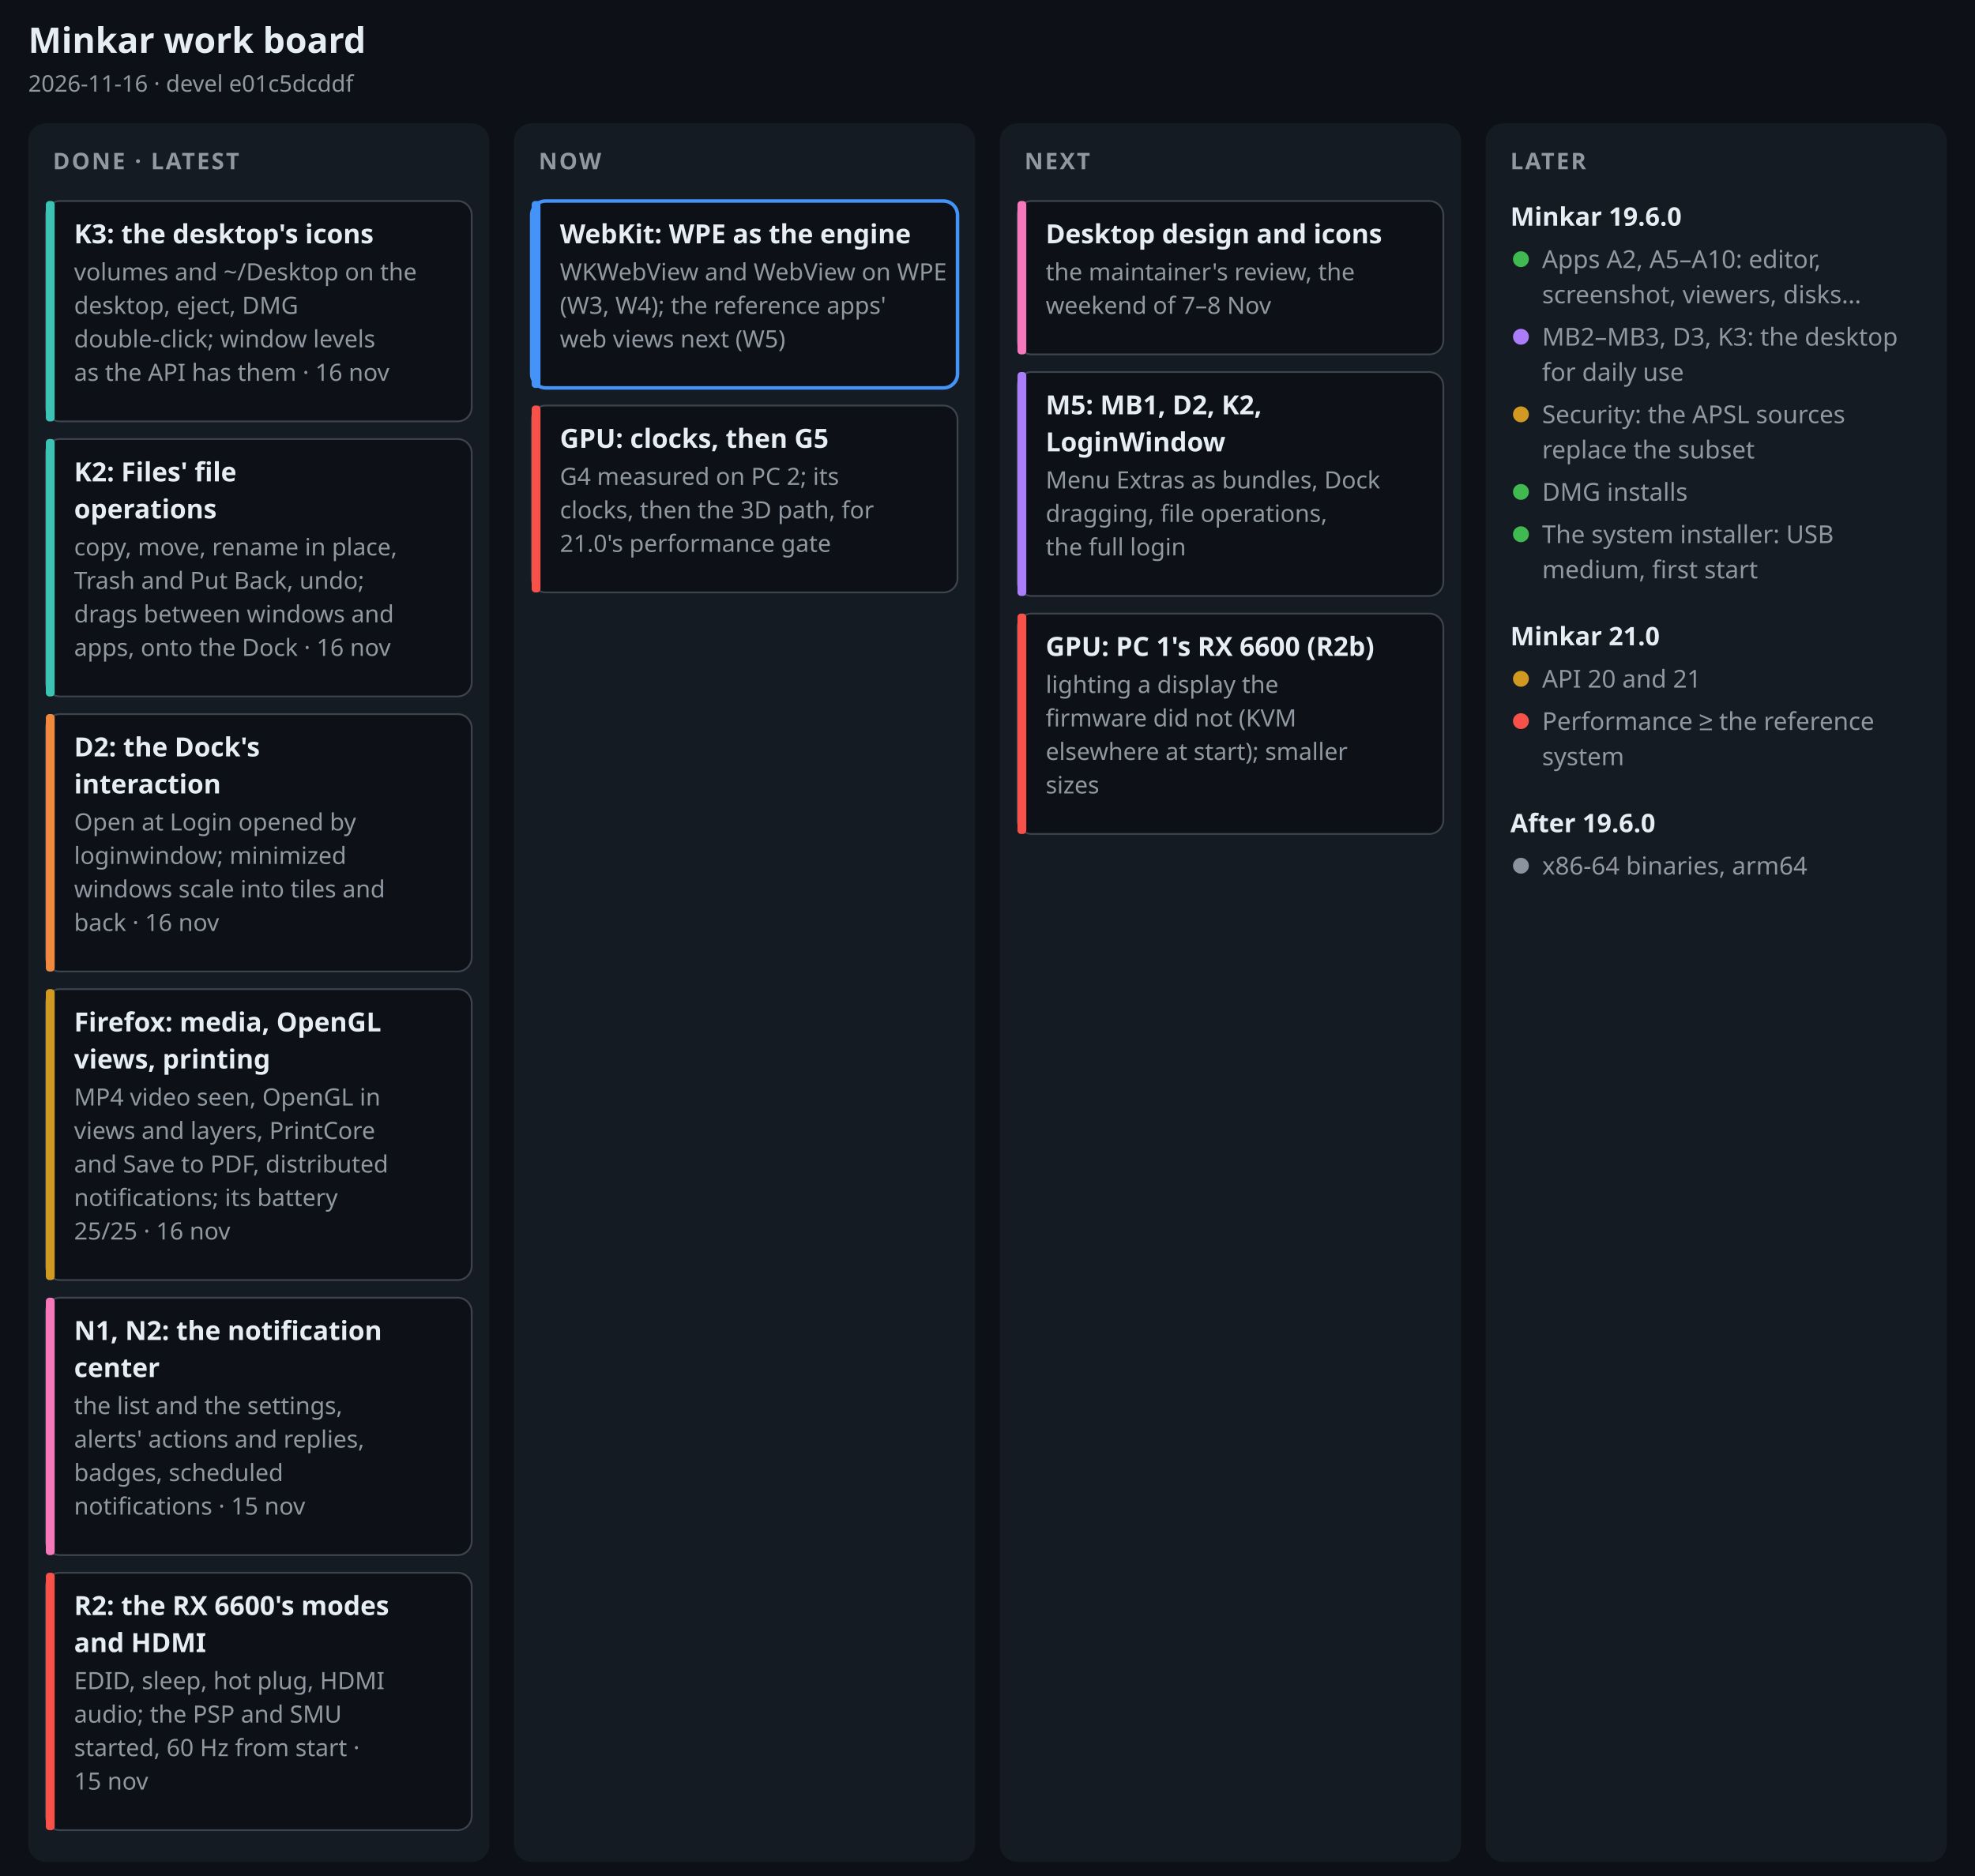
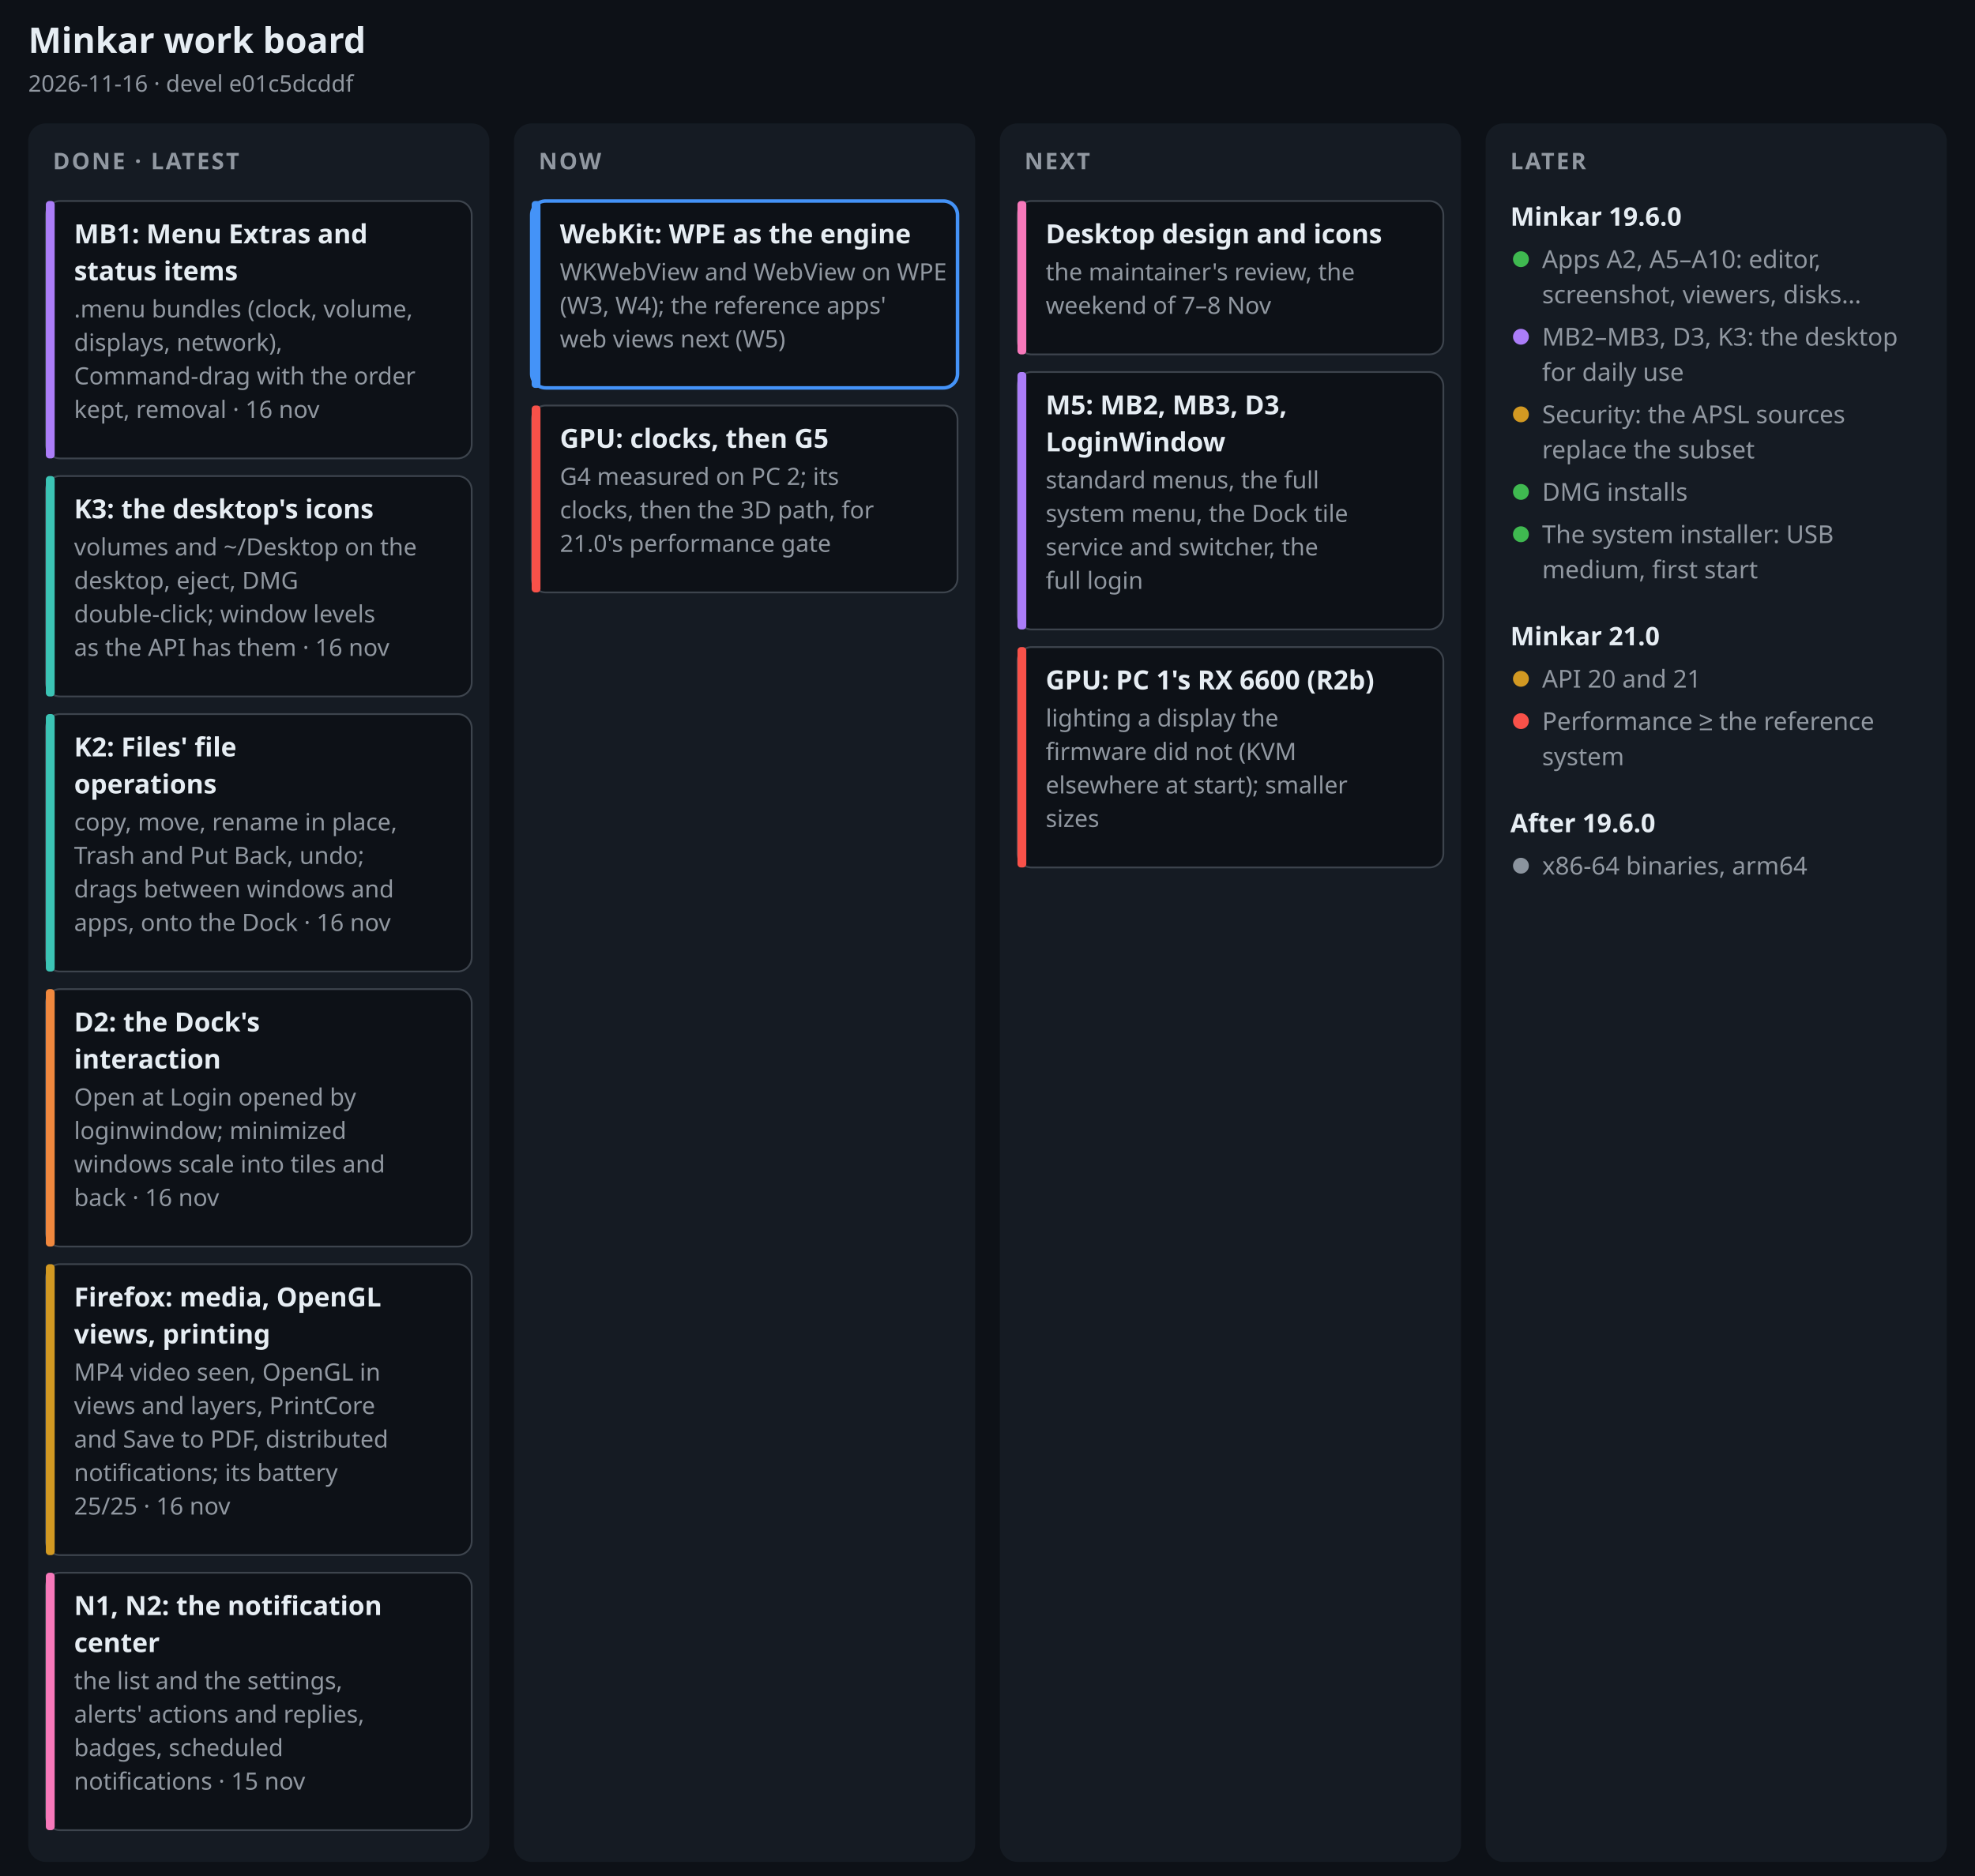
<svg xmlns="http://www.w3.org/2000/svg" width="1120" height="1064" viewBox="0 0 1120 1064" font-family="-apple-system, BlinkMacSystemFont, 'Segoe UI', 'Noto Sans', Helvetica, Arial, sans-serif" role="img" aria-label="Minkar work board, 2026-11-16">
  <rect width="1120" height="1064" fill="#0d1117" />
  <text x="16" y="30" font-size="20" font-weight="700" fill="#e6edf3" text-anchor="start">Minkar work board</text>
  <text x="16" y="52" font-size="13" font-weight="400" fill="#9198a1" text-anchor="start">2026-11-16 · devel e01c5dcddf</text>
  <rect x="16" y="70" width="261.5" height="986" rx="10" fill="#151b23" />
  <text x="30" y="96" font-size="13" font-weight="700" fill="#9198a1" text-anchor="start" letter-spacing=".08em">DONE · LATEST</text>
-   <rect x="26" y="114" width="241.5" height="125" rx="8" fill="#0d1117" stroke="#3d444d" stroke-width="1" />
-   <rect x="26" y="114" width="5" height="125" rx="2" fill="#3bc4b5" />
-   <text x="42" y="138" font-size="15" font-weight="650" fill="#e6edf3" text-anchor="start">K3: the desktop's icons</text>
-   <text x="42" y="159" font-size="13.5" font-weight="400" fill="#9198a1" text-anchor="start">volumes and ~/Desktop on the</text>
-   <text x="42" y="178" font-size="13.5" font-weight="400" fill="#9198a1" text-anchor="start">desktop, eject, DMG</text>
-   <text x="42" y="197" font-size="13.5" font-weight="400" fill="#9198a1" text-anchor="start">double-click; window levels</text>
-   <text x="42" y="216" font-size="13.5" font-weight="400" fill="#9198a1" text-anchor="start">as the API has them · 16 nov</text>
-   <rect x="26" y="249" width="241.5" height="146" rx="8" fill="#0d1117" stroke="#3d444d" stroke-width="1" />
-   <rect x="26" y="249" width="5" height="146" rx="2" fill="#3bc4b5" />
-   <text x="42" y="273" font-size="15" font-weight="650" fill="#e6edf3" text-anchor="start">K2: Files' file</text>
-   <text x="42" y="294" font-size="15" font-weight="650" fill="#e6edf3" text-anchor="start">operations</text>
-   <text x="42" y="315" font-size="13.5" font-weight="400" fill="#9198a1" text-anchor="start">copy, move, rename in place,</text>
-   <text x="42" y="334" font-size="13.5" font-weight="400" fill="#9198a1" text-anchor="start">Trash and Put Back, undo;</text>
-   <text x="42" y="353" font-size="13.5" font-weight="400" fill="#9198a1" text-anchor="start">drags between windows and</text>
-   <text x="42" y="372" font-size="13.5" font-weight="400" fill="#9198a1" text-anchor="start">apps, onto the Dock · 16 nov</text>
+   <rect x="26" y="114" width="241.5" height="146" rx="8" fill="#0d1117" stroke="#3d444d" stroke-width="1" />
+   <rect x="26" y="114" width="5" height="146" rx="2" fill="#ab7df8" />
+   <text x="42" y="138" font-size="15" font-weight="650" fill="#e6edf3" text-anchor="start">MB1: Menu Extras and</text>
+   <text x="42" y="159" font-size="15" font-weight="650" fill="#e6edf3" text-anchor="start">status items</text>
+   <text x="42" y="180" font-size="13.5" font-weight="400" fill="#9198a1" text-anchor="start">.menu bundles (clock, volume,</text>
+   <text x="42" y="199" font-size="13.5" font-weight="400" fill="#9198a1" text-anchor="start">displays, network),</text>
+   <text x="42" y="218" font-size="13.5" font-weight="400" fill="#9198a1" text-anchor="start">Command-drag with the order</text>
+   <text x="42" y="237" font-size="13.5" font-weight="400" fill="#9198a1" text-anchor="start">kept, removal · 16 nov</text>
+   <rect x="26" y="270" width="241.5" height="125" rx="8" fill="#0d1117" stroke="#3d444d" stroke-width="1" />
+   <rect x="26" y="270" width="5" height="125" rx="2" fill="#3bc4b5" />
+   <text x="42" y="294" font-size="15" font-weight="650" fill="#e6edf3" text-anchor="start">K3: the desktop's icons</text>
+   <text x="42" y="315" font-size="13.5" font-weight="400" fill="#9198a1" text-anchor="start">volumes and ~/Desktop on the</text>
+   <text x="42" y="334" font-size="13.5" font-weight="400" fill="#9198a1" text-anchor="start">desktop, eject, DMG</text>
+   <text x="42" y="353" font-size="13.5" font-weight="400" fill="#9198a1" text-anchor="start">double-click; window levels</text>
+   <text x="42" y="372" font-size="13.5" font-weight="400" fill="#9198a1" text-anchor="start">as the API has them · 16 nov</text>
  <rect x="26" y="405" width="241.5" height="146" rx="8" fill="#0d1117" stroke="#3d444d" stroke-width="1" />
-   <rect x="26" y="405" width="5" height="146" rx="2" fill="#f0883e" />
-   <text x="42" y="429" font-size="15" font-weight="650" fill="#e6edf3" text-anchor="start">D2: the Dock's</text>
-   <text x="42" y="450" font-size="15" font-weight="650" fill="#e6edf3" text-anchor="start">interaction</text>
-   <text x="42" y="471" font-size="13.5" font-weight="400" fill="#9198a1" text-anchor="start">Open at Login opened by</text>
-   <text x="42" y="490" font-size="13.5" font-weight="400" fill="#9198a1" text-anchor="start">loginwindow; minimized</text>
-   <text x="42" y="509" font-size="13.5" font-weight="400" fill="#9198a1" text-anchor="start">windows scale into tiles and</text>
-   <text x="42" y="528" font-size="13.5" font-weight="400" fill="#9198a1" text-anchor="start">back · 16 nov</text>
-   <rect x="26" y="561" width="241.5" height="165" rx="8" fill="#0d1117" stroke="#3d444d" stroke-width="1" />
-   <rect x="26" y="561" width="5" height="165" rx="2" fill="#d29922" />
-   <text x="42" y="585" font-size="15" font-weight="650" fill="#e6edf3" text-anchor="start">Firefox: media, OpenGL</text>
-   <text x="42" y="606" font-size="15" font-weight="650" fill="#e6edf3" text-anchor="start">views, printing</text>
-   <text x="42" y="627" font-size="13.5" font-weight="400" fill="#9198a1" text-anchor="start">MP4 video seen, OpenGL in</text>
-   <text x="42" y="646" font-size="13.5" font-weight="400" fill="#9198a1" text-anchor="start">views and layers, PrintCore</text>
-   <text x="42" y="665" font-size="13.5" font-weight="400" fill="#9198a1" text-anchor="start">and Save to PDF, distributed</text>
-   <text x="42" y="684" font-size="13.5" font-weight="400" fill="#9198a1" text-anchor="start">notifications; its battery</text>
-   <text x="42" y="703" font-size="13.5" font-weight="400" fill="#9198a1" text-anchor="start">25/25 · 16 nov</text>
-   <rect x="26" y="736" width="241.5" height="146" rx="8" fill="#0d1117" stroke="#3d444d" stroke-width="1" />
-   <rect x="26" y="736" width="5" height="146" rx="2" fill="#f778ba" />
-   <text x="42" y="760" font-size="15" font-weight="650" fill="#e6edf3" text-anchor="start">N1, N2: the notification</text>
-   <text x="42" y="781" font-size="15" font-weight="650" fill="#e6edf3" text-anchor="start">center</text>
-   <text x="42" y="802" font-size="13.5" font-weight="400" fill="#9198a1" text-anchor="start">the list and the settings,</text>
-   <text x="42" y="821" font-size="13.5" font-weight="400" fill="#9198a1" text-anchor="start">alerts' actions and replies,</text>
-   <text x="42" y="840" font-size="13.5" font-weight="400" fill="#9198a1" text-anchor="start">badges, scheduled</text>
-   <text x="42" y="859" font-size="13.5" font-weight="400" fill="#9198a1" text-anchor="start">notifications · 15 nov</text>
+   <rect x="26" y="405" width="5" height="146" rx="2" fill="#3bc4b5" />
+   <text x="42" y="429" font-size="15" font-weight="650" fill="#e6edf3" text-anchor="start">K2: Files' file</text>
+   <text x="42" y="450" font-size="15" font-weight="650" fill="#e6edf3" text-anchor="start">operations</text>
+   <text x="42" y="471" font-size="13.5" font-weight="400" fill="#9198a1" text-anchor="start">copy, move, rename in place,</text>
+   <text x="42" y="490" font-size="13.5" font-weight="400" fill="#9198a1" text-anchor="start">Trash and Put Back, undo;</text>
+   <text x="42" y="509" font-size="13.5" font-weight="400" fill="#9198a1" text-anchor="start">drags between windows and</text>
+   <text x="42" y="528" font-size="13.5" font-weight="400" fill="#9198a1" text-anchor="start">apps, onto the Dock · 16 nov</text>
+   <rect x="26" y="561" width="241.5" height="146" rx="8" fill="#0d1117" stroke="#3d444d" stroke-width="1" />
+   <rect x="26" y="561" width="5" height="146" rx="2" fill="#f0883e" />
+   <text x="42" y="585" font-size="15" font-weight="650" fill="#e6edf3" text-anchor="start">D2: the Dock's</text>
+   <text x="42" y="606" font-size="15" font-weight="650" fill="#e6edf3" text-anchor="start">interaction</text>
+   <text x="42" y="627" font-size="13.5" font-weight="400" fill="#9198a1" text-anchor="start">Open at Login opened by</text>
+   <text x="42" y="646" font-size="13.5" font-weight="400" fill="#9198a1" text-anchor="start">loginwindow; minimized</text>
+   <text x="42" y="665" font-size="13.5" font-weight="400" fill="#9198a1" text-anchor="start">windows scale into tiles and</text>
+   <text x="42" y="684" font-size="13.5" font-weight="400" fill="#9198a1" text-anchor="start">back · 16 nov</text>
+   <rect x="26" y="717" width="241.5" height="165" rx="8" fill="#0d1117" stroke="#3d444d" stroke-width="1" />
+   <rect x="26" y="717" width="5" height="165" rx="2" fill="#d29922" />
+   <text x="42" y="741" font-size="15" font-weight="650" fill="#e6edf3" text-anchor="start">Firefox: media, OpenGL</text>
+   <text x="42" y="762" font-size="15" font-weight="650" fill="#e6edf3" text-anchor="start">views, printing</text>
+   <text x="42" y="783" font-size="13.5" font-weight="400" fill="#9198a1" text-anchor="start">MP4 video seen, OpenGL in</text>
+   <text x="42" y="802" font-size="13.5" font-weight="400" fill="#9198a1" text-anchor="start">views and layers, PrintCore</text>
+   <text x="42" y="821" font-size="13.5" font-weight="400" fill="#9198a1" text-anchor="start">and Save to PDF, distributed</text>
+   <text x="42" y="840" font-size="13.5" font-weight="400" fill="#9198a1" text-anchor="start">notifications; its battery</text>
+   <text x="42" y="859" font-size="13.5" font-weight="400" fill="#9198a1" text-anchor="start">25/25 · 16 nov</text>
  <rect x="26" y="892" width="241.5" height="146" rx="8" fill="#0d1117" stroke="#3d444d" stroke-width="1" />
-   <rect x="26" y="892" width="5" height="146" rx="2" fill="#f85149" />
-   <text x="42" y="916" font-size="15" font-weight="650" fill="#e6edf3" text-anchor="start">R2: the RX 6600's modes</text>
-   <text x="42" y="937" font-size="15" font-weight="650" fill="#e6edf3" text-anchor="start">and HDMI</text>
-   <text x="42" y="958" font-size="13.5" font-weight="400" fill="#9198a1" text-anchor="start">EDID, sleep, hot plug, HDMI</text>
-   <text x="42" y="977" font-size="13.5" font-weight="400" fill="#9198a1" text-anchor="start">audio; the PSP and SMU</text>
-   <text x="42" y="996" font-size="13.5" font-weight="400" fill="#9198a1" text-anchor="start">started, 60 Hz from start ·</text>
-   <text x="42" y="1015" font-size="13.5" font-weight="400" fill="#9198a1" text-anchor="start">15 nov</text>
+   <rect x="26" y="892" width="5" height="146" rx="2" fill="#f778ba" />
+   <text x="42" y="916" font-size="15" font-weight="650" fill="#e6edf3" text-anchor="start">N1, N2: the notification</text>
+   <text x="42" y="937" font-size="15" font-weight="650" fill="#e6edf3" text-anchor="start">center</text>
+   <text x="42" y="958" font-size="13.5" font-weight="400" fill="#9198a1" text-anchor="start">the list and the settings,</text>
+   <text x="42" y="977" font-size="13.5" font-weight="400" fill="#9198a1" text-anchor="start">alerts' actions and replies,</text>
+   <text x="42" y="996" font-size="13.5" font-weight="400" fill="#9198a1" text-anchor="start">badges, scheduled</text>
+   <text x="42" y="1015" font-size="13.5" font-weight="400" fill="#9198a1" text-anchor="start">notifications · 15 nov</text>
  <rect x="291.5" y="70" width="261.5" height="986" rx="10" fill="#151b23" />
  <text x="305.5" y="96" font-size="13" font-weight="700" fill="#9198a1" text-anchor="start" letter-spacing=".08em">NOW</text>
  <rect x="301.5" y="114" width="241.5" height="106" rx="8" fill="#0d1117" stroke="#4493f8" stroke-width="2" />
  <rect x="301.5" y="114" width="5" height="106" rx="2" fill="#4493f8" />
  <text x="317.5" y="138" font-size="15" font-weight="650" fill="#e6edf3" text-anchor="start">WebKit: WPE as the engine</text>
  <text x="317.5" y="159" font-size="13.5" font-weight="400" fill="#9198a1" text-anchor="start">WKWebView and WebView on WPE</text>
  <text x="317.5" y="178" font-size="13.5" font-weight="400" fill="#9198a1" text-anchor="start">(W3, W4); the reference apps'</text>
  <text x="317.5" y="197" font-size="13.5" font-weight="400" fill="#9198a1" text-anchor="start">web views next (W5)</text>
  <rect x="301.5" y="230" width="241.5" height="106" rx="8" fill="#0d1117" stroke="#3d444d" stroke-width="1" />
  <rect x="301.5" y="230" width="5" height="106" rx="2" fill="#f85149" />
  <text x="317.5" y="254" font-size="15" font-weight="650" fill="#e6edf3" text-anchor="start">GPU: clocks, then G5</text>
  <text x="317.5" y="275" font-size="13.5" font-weight="400" fill="#9198a1" text-anchor="start">G4 measured on PC 2; its</text>
  <text x="317.5" y="294" font-size="13.5" font-weight="400" fill="#9198a1" text-anchor="start">clocks, then the 3D path, for</text>
  <text x="317.5" y="313" font-size="13.5" font-weight="400" fill="#9198a1" text-anchor="start">21.0's performance gate</text>
  <rect x="567" y="70" width="261.5" height="986" rx="10" fill="#151b23" />
  <text x="581" y="96" font-size="13" font-weight="700" fill="#9198a1" text-anchor="start" letter-spacing=".08em">NEXT</text>
  <rect x="577" y="114" width="241.5" height="87" rx="8" fill="#0d1117" stroke="#3d444d" stroke-width="1" />
  <rect x="577" y="114" width="5" height="87" rx="2" fill="#f778ba" />
  <text x="593" y="138" font-size="15" font-weight="650" fill="#e6edf3" text-anchor="start">Desktop design and icons</text>
  <text x="593" y="159" font-size="13.5" font-weight="400" fill="#9198a1" text-anchor="start">the maintainer's review, the</text>
  <text x="593" y="178" font-size="13.5" font-weight="400" fill="#9198a1" text-anchor="start">weekend of 7–8 Nov</text>
-   <rect x="577" y="211" width="241.5" height="127" rx="8" fill="#0d1117" stroke="#3d444d" stroke-width="1" />
-   <rect x="577" y="211" width="5" height="127" rx="2" fill="#ab7df8" />
-   <text x="593" y="235" font-size="15" font-weight="650" fill="#e6edf3" text-anchor="start">M5: MB1, D2, K2,</text>
+   <rect x="577" y="211" width="241.5" height="146" rx="8" fill="#0d1117" stroke="#3d444d" stroke-width="1" />
+   <rect x="577" y="211" width="5" height="146" rx="2" fill="#ab7df8" />
+   <text x="593" y="235" font-size="15" font-weight="650" fill="#e6edf3" text-anchor="start">M5: MB2, MB3, D3,</text>
  <text x="593" y="256" font-size="15" font-weight="650" fill="#e6edf3" text-anchor="start">LoginWindow</text>
-   <text x="593" y="277" font-size="13.5" font-weight="400" fill="#9198a1" text-anchor="start">Menu Extras as bundles, Dock</text>
-   <text x="593" y="296" font-size="13.5" font-weight="400" fill="#9198a1" text-anchor="start">dragging, file operations,</text>
-   <text x="593" y="315" font-size="13.5" font-weight="400" fill="#9198a1" text-anchor="start">the full login</text>
-   <rect x="577" y="348" width="241.5" height="125" rx="8" fill="#0d1117" stroke="#3d444d" stroke-width="1" />
-   <rect x="577" y="348" width="5" height="125" rx="2" fill="#f85149" />
-   <text x="593" y="372" font-size="15" font-weight="650" fill="#e6edf3" text-anchor="start">GPU: PC 1's RX 6600 (R2b)</text>
-   <text x="593" y="393" font-size="13.5" font-weight="400" fill="#9198a1" text-anchor="start">lighting a display the</text>
-   <text x="593" y="412" font-size="13.5" font-weight="400" fill="#9198a1" text-anchor="start">firmware did not (KVM</text>
-   <text x="593" y="431" font-size="13.5" font-weight="400" fill="#9198a1" text-anchor="start">elsewhere at start); smaller</text>
-   <text x="593" y="450" font-size="13.5" font-weight="400" fill="#9198a1" text-anchor="start">sizes</text>
+   <text x="593" y="277" font-size="13.5" font-weight="400" fill="#9198a1" text-anchor="start">standard menus, the full</text>
+   <text x="593" y="296" font-size="13.5" font-weight="400" fill="#9198a1" text-anchor="start">system menu, the Dock tile</text>
+   <text x="593" y="315" font-size="13.5" font-weight="400" fill="#9198a1" text-anchor="start">service and switcher, the</text>
+   <text x="593" y="334" font-size="13.5" font-weight="400" fill="#9198a1" text-anchor="start">full login</text>
+   <rect x="577" y="367" width="241.5" height="125" rx="8" fill="#0d1117" stroke="#3d444d" stroke-width="1" />
+   <rect x="577" y="367" width="5" height="125" rx="2" fill="#f85149" />
+   <text x="593" y="391" font-size="15" font-weight="650" fill="#e6edf3" text-anchor="start">GPU: PC 1's RX 6600 (R2b)</text>
+   <text x="593" y="412" font-size="13.5" font-weight="400" fill="#9198a1" text-anchor="start">lighting a display the</text>
+   <text x="593" y="431" font-size="13.5" font-weight="400" fill="#9198a1" text-anchor="start">firmware did not (KVM</text>
+   <text x="593" y="450" font-size="13.5" font-weight="400" fill="#9198a1" text-anchor="start">elsewhere at start); smaller</text>
+   <text x="593" y="469" font-size="13.5" font-weight="400" fill="#9198a1" text-anchor="start">sizes</text>
  <rect x="842.5" y="70" width="261.5" height="986" rx="10" fill="#151b23" />
  <text x="856.5" y="96" font-size="13" font-weight="700" fill="#9198a1" text-anchor="start" letter-spacing=".08em">LATER</text>
  <text x="856.5" y="128" font-size="14.5" font-weight="700" fill="#e6edf3" text-anchor="start">Minkar 19.6.0</text>
  <circle cx="862.5" cy="147" r="4.5" fill="#3fb950" />
  <text x="874.5" y="152" font-size="14" font-weight="400" fill="#9198a1" text-anchor="start">Apps A2, A5–A10: editor,</text>
  <text x="874.5" y="172" font-size="14" font-weight="400" fill="#9198a1" text-anchor="start">screenshot, viewers, disks…</text>
  <circle cx="862.5" cy="191" r="4.5" fill="#ab7df8" />
  <text x="874.5" y="196" font-size="14" font-weight="400" fill="#9198a1" text-anchor="start">MB2–MB3, D3, K3: the desktop</text>
  <text x="874.5" y="216" font-size="14" font-weight="400" fill="#9198a1" text-anchor="start">for daily use</text>
  <circle cx="862.5" cy="235" r="4.5" fill="#d29922" />
  <text x="874.5" y="240" font-size="14" font-weight="400" fill="#9198a1" text-anchor="start">Security: the APSL sources</text>
  <text x="874.5" y="260" font-size="14" font-weight="400" fill="#9198a1" text-anchor="start">replace the subset</text>
  <circle cx="862.5" cy="279" r="4.5" fill="#3fb950" />
  <text x="874.5" y="284" font-size="14" font-weight="400" fill="#9198a1" text-anchor="start">DMG installs</text>
  <circle cx="862.5" cy="303" r="4.5" fill="#3fb950" />
  <text x="874.5" y="308" font-size="14" font-weight="400" fill="#9198a1" text-anchor="start">The system installer: USB</text>
  <text x="874.5" y="328" font-size="14" font-weight="400" fill="#9198a1" text-anchor="start">medium, first start</text>
  <text x="856.5" y="366" font-size="14.5" font-weight="700" fill="#e6edf3" text-anchor="start">Minkar 21.0</text>
  <circle cx="862.5" cy="385" r="4.5" fill="#d29922" />
  <text x="874.5" y="390" font-size="14" font-weight="400" fill="#9198a1" text-anchor="start">API 20 and 21</text>
  <circle cx="862.5" cy="409" r="4.5" fill="#f85149" />
  <text x="874.5" y="414" font-size="14" font-weight="400" fill="#9198a1" text-anchor="start">Performance ≥ the reference</text>
  <text x="874.5" y="434" font-size="14" font-weight="400" fill="#9198a1" text-anchor="start">system</text>
  <text x="856.5" y="472" font-size="14.5" font-weight="700" fill="#e6edf3" text-anchor="start">After 19.6.0</text>
  <circle cx="862.5" cy="491" r="4.5" fill="#8b949e" />
  <text x="874.5" y="496" font-size="14" font-weight="400" fill="#9198a1" text-anchor="start">x86-64 binaries, arm64</text>
</svg>
